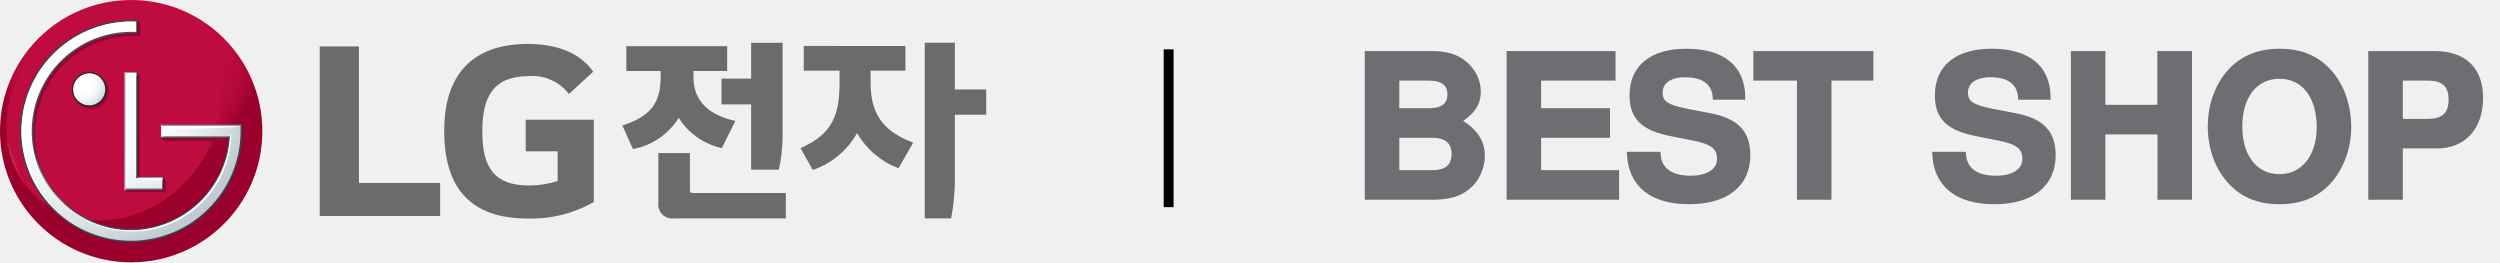
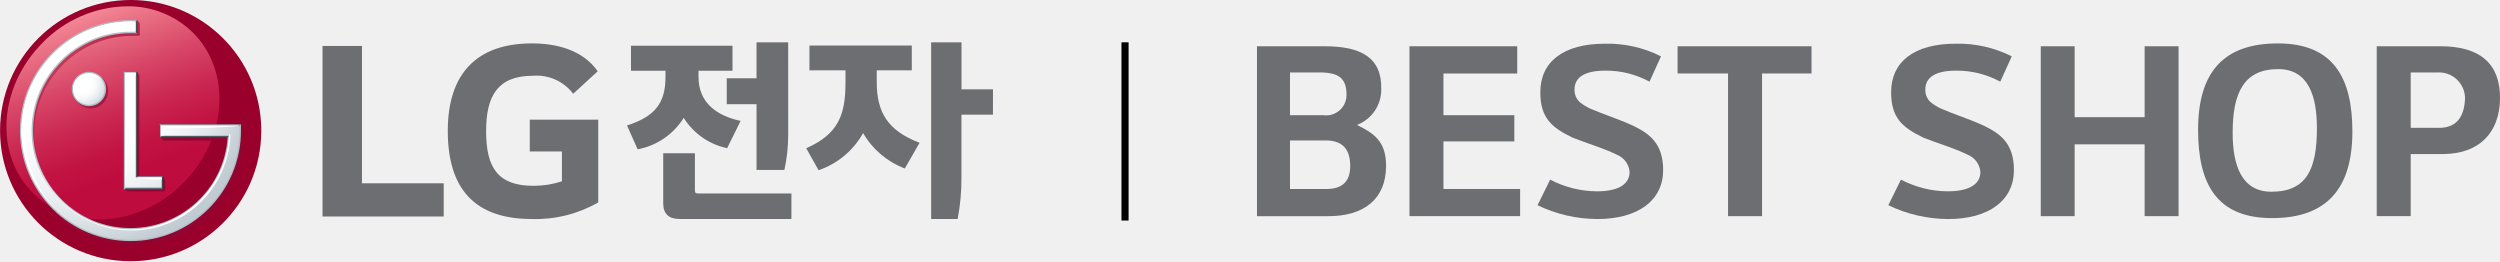
- <svg xmlns="http://www.w3.org/2000/svg" xmlns:xlink="http://www.w3.org/1999/xlink" width="253.5" height="26.605" viewBox="0 0 253.5 26.605">
+ <svg xmlns="http://www.w3.org/2000/svg" width="254.578" height="26.664" viewBox="0 0 254.578 26.664">
  <defs>
-     <clipPath id="fhdjrgp92b">
-       <path data-name="사각형 1070" style="fill:none" d="M0 0h100v26.605H0z" />
-     </clipPath>
-     <clipPath id="q6nagi36wc">
-       <path data-name="패스 3500" d="M13.294 0A13.3 13.3 0 1 0 26.6 13.406V13.2A13.3 13.3 0 0 0 13.3 0z" style="fill:none" />
-     </clipPath>
-     <clipPath id="ou1m7rt0be">
-       <path data-name="패스 3501" d="M12.925.644a12.264 12.264 0 0 0-8.582 3.7c-4.5 4.5-4.954 11.356-1 15.308s10.8 3.5 15.3-1.01 4.964-11.356 1.012-15.308A9.389 9.389 0 0 0 13.076.642h-.151" style="fill:none" />
-     </clipPath>
-     <clipPath id="rsjarn6s0g">
-       <path data-name="패스 3503" d="M7.473 9.278a1.772 1.772 0 1 0 1.758-1.784 1.771 1.771 0 0 0-1.758 1.784M13 7.682h-.056V7.7l-.082.024.082.131v11.214l-.329.184.257.185a.344.344 0 0 0 .184.054h3.7a.079.079 0 0 0 .069-.09v-1.029a.181.181 0 0 0-.029-.124l-.194-.3h-2.414L14.2 7.733a.119.119 0 0 0-.025-.085l-.177-.306zm.413-5.554-.274.092C6.9 2.22 2.231 7.432 2.231 13.64a11.314 11.314 0 0 0 22.627-.069v-.642l-.266-.236h-8.211v1.314l.2.275a.1.1 0 0 0 .07.028h6.871A10 10 0 1 1 6.43 6.565a10.111 10.111 0 0 1 7.138-2.92l.538-.008h.059c.038 0 .07-.005.07-.092V2.471a.217.217 0 0 0-.027-.117l-.242-.305z" style="fill:none" />
-     </clipPath>
-     <clipPath id="9cuat8p5ni">
-       <path data-name="패스 3507" d="m13.693 7.515.008 10.74.291-.236V7.267z" style="fill:none" />
-     </clipPath>
-     <clipPath id="43uc2pfzuk">
-       <path data-name="패스 3508" d="M16.339 18.195V19l.264.268V17.94z" style="fill:none" />
-     </clipPath>
-     <clipPath id="n4mginxqul">
-       <path data-name="패스 3510" d="M7.56 9.072a1.5 1.5 0 0 1 1.492-1.5h.007a1.493 1.493 0 0 1 1.495 1.491 1.5 1.5 0 0 1-1.492 1.5h-.005a1.5 1.5 0 0 1-1.5-1.493M7.3 9.057v.006a1.758 1.758 0 1 0 1.761-1.757h-.005A1.754 1.754 0 0 0 7.3 9.057" style="fill:none" />
-     </clipPath>
-     <clipPath id="0vxl7r83nn">
-       <path data-name="패스 3513" d="M2.032 13.3a11.254 11.254 0 1 0 22.508 0v-.65l-.26.261v.389A10.986 10.986 0 1 1 13.288 2.306l.419-.006.257-.25-.676-.006A11.255 11.255 0 0 0 2.032 13.3" style="fill:none" />
-     </clipPath>
-     <clipPath id="d8xz4aaxip">
-       <path data-name="패스 3514" d="M13.141 3.127a10.175 10.175 0 0 0 .019 20.348h.263a10.2 10.2 0 0 0 10.018-9.486l.009-.281-.129.119-.137.142A9.917 9.917 0 1 1 13.3 3.385l.668.007-.261-.259-.291-.006z" style="fill:none" />
-     </clipPath>
-     <clipPath id="k52ihprmer">
-       <path data-name="패스 3516" d="M13.707 2.3v.83l.26.262v-1.34z" style="fill:none" />
-     </clipPath>
-     <clipPath id="uyjyo49u0t">
-       <path data-name="패스 3517" d="M12.76 7.48v11.631h3.7v-1.037h-2.64V7.48zm.386-5.291A11.112 11.112 0 1 0 24.392 13.3v-.5h-7.926v1.032h6.872v.15A10.072 10.072 0 1 1 13.292 3.23h.531V2.19c-.1 0-.275 0-.416-.006z" style="fill:none" />
-     </clipPath>
-     <clipPath id="sr4bbx28fv">
-       <path data-name="패스 3518" d="M7.433 9.059a1.617 1.617 0 1 0 1.618-1.612 1.616 1.616 0 0 0-1.618 1.615" style="fill:none" />
-     </clipPath>
-     <linearGradient id="74nlfk5q3f" x1=".124" y1=".985" x2=".157" y2=".985" gradientUnits="objectBoundingBox">
+     <linearGradient id="linear-gradient" x1=".336" y1=".05" x2=".664" y2=".95" gradientUnits="objectBoundingBox">
      <stop offset="0" stop-color="#f38895" />
      <stop offset=".086" stop-color="#eb7487" />
      <stop offset=".314" stop-color="#d84768" />
      <stop offset=".517" stop-color="#ca2751" />
      <stop offset=".687" stop-color="#c21343" />
      <stop offset=".801" stop-color="#bf0c3f" />
      <stop offset="1" stop-color="#bf0c3f" />
    </linearGradient>
-     <linearGradient id="pawrcuk46h" x1=".201" y1=".785" x2=".223" y2=".785" gradientUnits="objectBoundingBox">
+     <linearGradient id="linear-gradient-2" x1=".098" y1=".196" x2=".808" y2=".902" gradientUnits="objectBoundingBox">
      <stop offset="0" stop-color="#cd425c" />
      <stop offset=".089" stop-color="#bd3251" />
      <stop offset=".249" stop-color="#a91e43" />
      <stop offset=".43" stop-color="#9b1038" />
      <stop offset=".648" stop-color="#920732" />
      <stop offset="1" stop-color="#900531" />
    </linearGradient>
-     <linearGradient id="j1ko7rd2bj" x1="-45.794" y1="1.76" x2="-42.451" y2="1.76" gradientUnits="objectBoundingBox">
+     <linearGradient id="linear-gradient-3" y1=".5" x2="1" y2=".5" gradientUnits="objectBoundingBox">
      <stop offset="0" stop-color="#b4bdc3" />
      <stop offset=".04" stop-color="#adb6bc" />
      <stop offset=".498" stop-color="#6b7379" />
      <stop offset=".83" stop-color="#424950" />
      <stop offset="1" stop-color="#333940" />
    </linearGradient>
-     <linearGradient id="0wyq31o7ma" x1="-61.89" y1="6.525" x2="-58.102" y2="6.525" gradientUnits="objectBoundingBox">
+     <linearGradient id="linear-gradient-4" y1=".5" x2="1" y2=".5" gradientUnits="objectBoundingBox">
      <stop offset="0" stop-color="#b3bbc1" />
      <stop offset=".081" stop-color="#a6aeb3" />
      <stop offset=".52" stop-color="#636b70" />
      <stop offset=".838" stop-color="#394146" />
      <stop offset="1" stop-color="#2a3236" />
    </linearGradient>
-     <linearGradient id="2m6jsw9ljm" x1="-2.077" y1="5.488" x2="-1.792" y2="5.488" gradientUnits="objectBoundingBox">
+     <linearGradient id="linear-gradient-5" x1="11.859" y1="5.951" x2="11.946" y2="5.951" gradientUnits="objectBoundingBox">
      <stop offset="0" stop-color="#abbac2" />
      <stop offset="1" stop-color="#262a30" />
    </linearGradient>
-     <linearGradient id="kcugxbjpoo" x1="-.09" y1="1.091" x2="-.046" y2="1.091" gradientUnits="objectBoundingBox">
+     <linearGradient id="linear-gradient-6" x1="2.209" y1="1.23" x2="2.222" y2="1.23" gradientUnits="objectBoundingBox">
      <stop offset="0" stop-color="#b4bdc3" />
      <stop offset="1" stop-color="#3e454d" />
    </linearGradient>
-     <linearGradient id="zr6iy3yasq" x1="-.148" y1="1.156" x2="-.099" y2="1.156" gradientUnits="objectBoundingBox">
+     <linearGradient id="linear-gradient-7" x1="2.447" y1="1.316" x2="2.462" y2="1.316" gradientUnits="objectBoundingBox">
      <stop offset="0" stop-color="#b4bdc3" />
      <stop offset="1" stop-color="#485159" />
    </linearGradient>
-     <linearGradient id="63dfxnhlps" x1="-52.719" y1="18.255" x2="-48.873" y2="18.255" xlink:href="#0wyq31o7ma" />
-     <radialGradient id="una23su68d" cx=".481" cy="1.834" r=".521" gradientTransform="matrix(1 0 0 -1 0 2)" gradientUnits="objectBoundingBox">
+     <radialGradient id="radial-gradient" cx=".481" cy=".485" r=".521" gradientTransform="matrix(1 0 0 -1 0 2.319)" gradientUnits="objectBoundingBox">
      <stop offset="0" stop-color="#bf0c3f" />
      <stop offset=".5" stop-color="#bf0c3f" />
      <stop offset=".753" stop-color="#bc0b3d" />
      <stop offset=".859" stop-color="#b5093a" />
      <stop offset=".938" stop-color="#a90534" />
      <stop offset="1" stop-color="#99002c" />
    </radialGradient>
-     <radialGradient id="9tsavmzaxu" cx=".3" cy=".287" r=".761" gradientUnits="objectBoundingBox">
+     <radialGradient id="radial-gradient-2" cx=".298" cy=".288" r=".764" gradientUnits="objectBoundingBox">
      <stop offset="0" stop-color="#fff" />
      <stop offset=".35" stop-color="#fff" />
      <stop offset=".511" stop-color="#fafbfc" />
      <stop offset=".677" stop-color="#eef1f3" />
      <stop offset=".845" stop-color="#d9e0e4" />
      <stop offset="1" stop-color="#c0ccd2" />
    </radialGradient>
-     <radialGradient id="7wmkl3of4w" cx=".266" cy=".316" r=".78" gradientTransform="translate(.001)" gradientUnits="objectBoundingBox">
+     <radialGradient id="radial-gradient-3" cx=".293" cy=".316" r=".78" gradientTransform="translate(-.027)" gradientUnits="objectBoundingBox">
      <stop offset="0" stop-color="#fff" />
      <stop offset=".35" stop-color="#fff" />
      <stop offset=".537" stop-color="#fafbfc" />
      <stop offset=".73" stop-color="#eef1f3" />
      <stop offset=".926" stop-color="#d9e1e5" />
      <stop offset="1" stop-color="#d0dadf" />
    </radialGradient>
+     <clipPath id="clip-path">
+       <path id="사각형_1295" data-name="사각형 1295" style="fill:none" d="M0 0h198.798v26.61H0z" />
+     </clipPath>
+     <style>
+             
+         </style>
  </defs>
-   <text data-name="BEST SHOP" transform="translate(137 20.004)" style="fill:#6d6e71;stroke:#6d6e71;stroke-width:.5px;font-size:20px;font-family:Helvetica-Bold,Helvetica;font-weight:700">
-     <tspan x="0" y="0">BEST SHOP</tspan>
-   </text>
-   <path data-name="사각형 938" d="M118 5.004h1v16h-1z" />
-   <g data-name="그룹 1985">
-     <g data-name="그룹 1952">
-       <g data-name="그룹 1951" style="clip-path:url(#fhdjrgp92b)">
-         <path data-name="패스 3497" d="M63.512 4.686V7.2h3.478v.649c0 2.6-1.051 3.97-3.879 4.869l1.07 2.4a6.984 6.984 0 0 0 4.644-3.169 6.84 6.84 0 0 0 4.375 3.065l1.359-2.752c-2.467-.535-4.243-1.872-4.243-4.429V7.2h3.42V4.684zm15.844-.346h-3.191v3.628h-3v2.615h3v6.624h2.81a16.49 16.49 0 0 0 .381-3.5zm.326 15.229h-9.4c-.248 0-.326-.056-.326-.325v-3.721h-3.199v5.02a1.43 1.43 0 0 0 1.647 1.6h11.278zM81.5 4.659v2.51h3.63v1.208c0 3.189-.651 5.193-3.96 6.644l1.246 2.213a8.159 8.159 0 0 0 4.491-3.741 8.193 8.193 0 0 0 4.2 3.57l1.49-2.6c-3.211-1.2-4.32-3.075-4.32-6.11V7.165h3.533v-2.5zM100 9.074h-3.175V4.336h-3.056v17.809h2.677a21.872 21.872 0 0 0 .381-4.265v-6.248H100z" style="fill:#6b6b6b" />
-         <path data-name="패스 3498" d="M37.334 21.9h7.3v-3.35h-8.24V4.708h-3.976V21.9z" style="fill:#6b6b6b" />
-         <path data-name="패스 3499" d="M53.308 15.346h3.238v3.005a9.172 9.172 0 0 1-2.87.458c-3.578 0-4.771-1.816-4.771-5.5 0-3.519 1.135-5.589 4.713-5.589a4.609 4.609 0 0 1 4.063 1.815l2.472-2.269c-1.508-2.156-4.147-2.809-6.619-2.809-5.566 0-8.492 3.035-8.492 8.821 0 5.76 2.64 8.88 8.465 8.88a12.669 12.669 0 0 0 6.7-1.674v-8.343h-6.9z" style="fill:#6b6b6b" />
+   <g id="logo" transform="translate(0 .055)">
+     <path id="패스_6822" data-name="패스 6822" d="M125.225 10.645h-3.205V5.858h-3.09V23.85h2.7a22.123 22.123 0 0 0 .385-4.308v-6.313h3.206zm-18.691-4.46v2.529h3.672v1.22c0 3.222-.658 5.247-4 6.712l1.259 2.237A8.243 8.243 0 0 0 112 15.1a8.282 8.282 0 0 0 4.247 3.606l1.506-2.622c-3.245-1.216-4.364-3.106-4.364-6.172v-1.2h3.569V6.185zM104.7 21.248h-9.5c-.25 0-.329-.057-.329-.329V17.16h-3.226v5.071c0 1.1.561 1.619 1.664 1.619H104.7zm-.329-15.39h-3.224v3.664h-3.032v2.642h3.033v6.692h2.838a16.708 16.708 0 0 0 .386-3.53zm-16.008.349v2.544h3.513v.655c0 2.623-1.061 4.012-3.918 4.918l1.082 2.43a7.064 7.064 0 0 0 4.692-3.2 6.909 6.909 0 0 0 4.421 3.087l1.373-2.778c-2.492-.54-4.287-1.892-4.287-4.475v-.637H98.7V6.207z" transform="translate(-24.109 -1.605)" style="fill:#6d6e71" />
+     <path id="패스_6823" data-name="패스 6823" d="M50.212 23.735h7.372v-3.382h-8.325V6.368h-4.016v17.367z" transform="translate(-12.4 -1.744)" style="fill:#6d6e71" />
+     <path id="패스_6824" data-name="패스 6824" d="M71.166 17.017h3.272v3.036a9.29 9.29 0 0 1-2.9.46c-3.614 0-4.82-1.835-4.82-5.56 0-3.555 1.147-5.646 4.761-5.646a4.657 4.657 0 0 1 4.105 1.834l2.5-2.292c-1.526-2.178-4.192-2.839-6.69-2.839-5.624 0-8.579 3.068-8.579 8.913 0 5.818 2.668 8.971 8.552 8.971a12.794 12.794 0 0 0 6.771-1.694v-8.423h-6.972z" transform="translate(-17.217 -1.646)" style="fill:#6d6e71" />
+     <path id="사각형_1290" data-name="사각형 1290" style="fill:none" d="M0 0h198.798v26.61H0z" />
+     <g id="Group_590" transform="translate(-30 -.055)">
+       <g id="Group_433" transform="translate(30)">
+         <path id="Path_254" d="M145.334 344.638a13.3 13.3 0 1 0 13.311 13.406v-.208a13.3 13.3 0 0 0-13.311-13.2z" transform="translate(-132.039 -344.638)" style="fill:url(#radial-gradient)" />
+         <path id="Path_255" d="M143.856 356.377c-4.5 4.5-4.954 11.357-1 15.308s10.8 3.5 15.3-1.009 4.962-11.364 1.009-15.316a9.388 9.388 0 0 0-6.73-2.691 12.267 12.267 0 0 0-8.582 3.7" transform="translate(-139.508 -352.027)" style="fill:url(#linear-gradient)" />
+         <path id="Path_256" d="m170.205 387.345.328-.183v-11.217l-.082-.13.082-.024v-.017h.057l.993-.34.178.306a.117.117 0 0 1 .025.084l-.01 10.214h2.413l.194.3a.175.175 0 0 1 .029.124v1.028a.081.081 0 0 1-.074.092h-3.691a.342.342 0 0 1-.184-.054zm11.975-6.56h-8.21v1.315l.2.275a.1.1 0 0 0 .07.028h6.871a10.037 10.037 0 1 1-9.958-10.665l.539-.008h.06c.038 0 .07-.006.07-.092v-1.074a.218.218 0 0 0-.027-.116l-.242-.3-.55.078-.275.092c-6.239 0-10.91 5.213-10.91 11.42a11.314 11.314 0 0 0 22.628-.068v-.642zm-15.361-5.2a1.772 1.772 0 1 0 1.784 1.774 1.772 1.772 0 0 0-1.784-1.774z" transform="translate(-157.588 -368.091)" style="fill:url(#linear-gradient-2)" />
+         <path id="Path_257" d="m291.006 583.665-.275.262h4.037l-.263-.269z" transform="translate(-278.147 -564.661)" style="fill:#626d77" />
+         <path id="Path_258" d="m306.879 570.742.263-.255H304.5l-.313.255z" transform="translate(-290.525 -552.536)" style="fill:#8699a3" />
+         <path id="Path_259" d="M292.127 436.8h-1.4l.261.25h.835z" transform="translate(-278.129 -429.472)" style="fill:#8d9aa1" />
+         <path id="Path_260" d="m304.369 447.788.291-.236V436.8l-.3.249z" transform="translate(-290.668 -429.533)" style="fill:url(#linear-gradient-3)" />
+         <path id="Path_261" d="M337.664 570.742v.8l.263.269v-1.328z" transform="translate(-321.324 -552.547)" style="fill:url(#linear-gradient-4)" />
+         <path id="Path_262" d="M290.732 436.8v12.083l.275-.261-.007-11.573z" transform="translate(-278.122 -429.544)" style="fill:#b4bdc3" />
+         <path id="Path_263" d="M227.313 441.5a1.494 1.494 0 1 0 .439-1.057 1.5 1.5 0 0 0-.439 1.057z" transform="translate(-219.753 -432.441)" style="fill:transparent" />
+         <path id="Path_264" d="M224.082 438.488a1.755 1.755 0 1 0 .515-1.244 1.758 1.758 0 0 0-.515 1.244zm3.253 0a1.5 1.5 0 1 1-1.5-1.493 1.5 1.5 0 0 1 1.5 1.493z" transform="translate(-216.78 -429.425)" style="fill:url(#linear-gradient-5)" />
+         <path id="Path_265" d="m344.849 517.018-6.979-.008-.259.275h6.973l.139-.144z" transform="translate(-321.4 -503.311)" style="fill:#505c61" />
+         <path id="Path_267" d="m337.877 504.044 7.806-.013.264-.266h-8.329z" transform="translate(-321.401 -491.119)" style="fill:#8f9ca4" />
+         <path id="Path_268" d="M180.017 381.317v-.65l-.261.261v.387a10.985 10.985 0 1 1-10.99-10.993l.417-.005.257-.25-.676-.006a11.254 11.254 0 1 0 11.253 11.254z" transform="translate(-155.476 -368.018)" style="fill:url(#linear-gradient-6)" />
+         <path id="Path_269" d="m181.477 383.508-.29-.006h-.275a10.175 10.175 0 1 0 .019 20.35h.262a10.2 10.2 0 0 0 10.019-9.486l.009-.281-.129.118-.137.142a9.918 9.918 0 1 1-9.885-10.583l.668.006z" transform="translate(-167.771 -380.375)" style="fill:url(#linear-gradient-7)" />
+         <path id="Path_272" d="m337.877 504.067-.259-.275v1.337l.259-.275z" transform="translate(-321.277 -491.148)" style="fill:#b4bdc3" />
+         <path id="Path_273" d="m304.531 371.226.261.261v-1.344l-.261.252z" transform="translate(-290.824 -368.091)" style="fill:url(#linear-gradient-4)" />
+         <path id="Path_274" d="M169.784 377.133v11.631h3.7v-1.037h-2.638v-10.594zm.386-5.291a11.112 11.112 0 1 0 11.246 11.11v-.5h-7.926v1.031h6.872v.15a10.072 10.072 0 1 1-10.046-10.746h.531v-1.04c-.1 0-.275 0-.416-.005z" transform="translate(-157.024 -369.654)" style="fill:url(#radial-gradient-2)" />
+         <path id="Path_275" d="M225.737 440.1a1.616 1.616 0 1 0 .474-1.143 1.617 1.617 0 0 0-.474 1.143" transform="translate(-218.303 -431.037)" style="fill:url(#radial-gradient-3)" />
+         <g id="Group_432" transform="translate(2.187 2.186)">
+           <path id="Path_276" d="M227.647 438.774a1.6 1.6 0 0 1 .982.343 1.607 1.607 0 1 0-2.262 2.245 1.587 1.587 0 0 1-.339-.973 1.618 1.618 0 0 1 1.619-1.616" transform="translate(-220.475 -433.213)" style="fill:#fff" />
+           <path id="Path_277" d="M171.023 371.825c-.141 0-.408-.007-.544-.007a11.193 11.193 0 0 0-11.258 11.082 10.928 10.928 0 0 0 3.3 7.837c.068.067.139.13.207.2a10.917 10.917 0 0 1-3.112-7.644c0-6.1 4.391-11.161 11.408-11.468" transform="translate(-159.221 -371.818)" style="fill:#fff" />
+           <path id="Path_278" d="M305.927 572.169a10.928 10.928 0 0 0 2.675.225v-.225z" transform="translate(-294.318 -556.294)" style="fill:#fff" />
+           <path id="Path_279" d="M293.648 438.888v-.333h-1.074v11.8s.336-1.794.336-11.468z" transform="translate(-282.009 -433.362)" style="fill:#fff" />
+           <path id="Path_280" d="M347.352 505.572h-8.042v1.046h.292v-.755c7.007 0 7.75-.293 7.75-.293" transform="translate(-325.147 -494.98)" style="fill:#fff" />
+           <path id="Path_281" d="M196.665 518.607a1.249 1.249 0 0 1-.006.156 10.138 10.138 0 0 1-10.028 9.527 9.915 9.915 0 0 1-7.108-3 10.164 10.164 0 0 1-2.569-4.467 10.08 10.08 0 0 0 19.842-2.219z" transform="translate(-175.526 -507.121)" style="fill:#fff" />
+         </g>
      </g>
    </g>
-     <g data-name="그룹 1954">
-       <g data-name="그룹 1953" style="clip-path:url(#q6nagi36wc)">
-         <path data-name="사각형 1071" transform="translate(-.005)" style="fill:url(#una23su68d)" d="M0 0h26.61v26.61H0z" />
-       </g>
+     <g id="그룹_2177" data-name="그룹 2177">
+       <path id="사각형_1312" data-name="사각형 1312" transform="translate(114.2 4.254)" d="M0 0h.726v18.148H0z" />
+       <path id="사각형_1313" data-name="사각형 1313" style="fill:none" d="M0 0h198.798v26.61H0z" />
    </g>
-     <g data-name="그룹 1956">
-       <g data-name="그룹 1955" style="clip-path:url(#ou1m7rt0be)">
-         <path data-name="사각형 1072" transform="rotate(-20.009 5.433 24.318)" style="fill:url(#74nlfk5q3f)" d="M0 0h30.611v29.875H0z" />
-       </g>
-     </g>
-     <g data-name="그룹 1958">
-       <g data-name="그룹 1957" style="clip-path:url(#rsjarn6s0g)">
-         <path data-name="패스 3502" d="m-9.092 13.558 22.71 22.823L36.2 13.428 13.49-9.4z" style="fill:url(#pawrcuk46h)" />
-       </g>
-     </g>
-     <g data-name="그룹 1960">
-       <g data-name="그룹 1959" style="clip-path:url(#fhdjrgp92b)">
-         <path data-name="패스 3504" d="m12.859 19-.275.261h4.036L16.357 19z" style="fill:#626d77" />
-         <path data-name="패스 3505" d="m16.353 18.205.263-.255h-2.643l-.313.255z" style="fill:#8699a3" />
-         <path data-name="패스 3506" d="M14 7.327h-1.4l.261.25h.839z" style="fill:#8d9aa1" />
-       </g>
-     </g>
-     <g data-name="그룹 1962">
-       <g data-name="그룹 1961" style="clip-path:url(#9cuat8p5ni)">
-         <path data-name="사각형 1074" transform="translate(13.693 7.267)" style="fill:url(#j1ko7rd2bj)" d="M0 0h.299v10.988H0z" />
-       </g>
-     </g>
-     <g data-name="그룹 1964">
-       <g data-name="그룹 1963" style="clip-path:url(#43uc2pfzuk)">
-         <path data-name="사각형 1075" transform="translate(16.339 17.94)" style="fill:url(#0wyq31o7ma)" d="M0 0h.264v1.328H0z" />
-       </g>
-     </g>
-     <g data-name="그룹 1966">
-       <g data-name="그룹 1965" style="clip-path:url(#fhdjrgp92b)">
-         <path data-name="패스 3509" d="M12.609 7.256v12.083l.275-.261L12.872 7.5z" style="fill:#b4bdc3" />
-       </g>
-     </g>
-     <g data-name="그룹 1968">
-       <g data-name="그룹 1967" style="clip-path:url(#n4mginxqul)">
-         <path data-name="사각형 1077" transform="translate(7.301 7.306)" style="fill:url(#2m6jsw9ljm)" d="M0 0h3.516v3.517H0z" />
-       </g>
-     </g>
-     <g data-name="그룹 1970">
-       <g data-name="그룹 1969" style="clip-path:url(#fhdjrgp92b)">
-         <path data-name="패스 3511" d="m23.448 13.707-6.979-.007-.258.275h6.972l.138-.144z" style="fill:#505c61" />
-         <path data-name="패스 3512" d="m16.475 12.925 7.8-.013.265-.266h-8.324z" style="fill:#8f9ca4" />
-       </g>
-     </g>
-     <g data-name="그룹 1972">
-       <g data-name="그룹 1971" style="clip-path:url(#0vxl7r83nn)">
-         <path data-name="사각형 1079" transform="translate(2.032 2.044)" style="fill:url(#kcugxbjpoo)" d="M0 0h22.508v22.508H0z" />
-       </g>
-     </g>
-     <g data-name="그룹 1974">
-       <g data-name="그룹 1973" style="clip-path:url(#d8xz4aaxip)">
-         <path data-name="사각형 1080" transform="translate(3.027 3.127)" style="fill:url(#zr6iy3yasq)" d="M0 0h20.423v20.438H0z" />
-       </g>
-     </g>
-     <g data-name="그룹 1976">
-       <g data-name="그룹 1975" style="clip-path:url(#fhdjrgp92b)">
-         <path data-name="패스 3515" d="m16.6 12.919-.259-.275v1.336l.259-.275z" style="fill:#b4bdc3" />
-       </g>
-     </g>
-     <g data-name="그룹 1978">
-       <g data-name="그룹 1977" style="clip-path:url(#k52ihprmer)">
-         <path data-name="사각형 1082" transform="translate(13.707 2.052)" style="fill:url(#63dfxnhlps)" d="M0 0h.26v1.345H0z" />
-       </g>
-     </g>
-     <g data-name="그룹 1980">
-       <g data-name="그룹 1979" style="clip-path:url(#uyjyo49u0t)">
-         <path data-name="사각형 1083" transform="translate(2.095 2.184)" style="fill:url(#9tsavmzaxu)" d="M0 0h22.298v22.301H0z" />
-       </g>
-     </g>
-     <g data-name="그룹 1982">
-       <g data-name="그룹 1981" style="clip-path:url(#sr4bbx28fv)">
-         <path data-name="사각형 1084" transform="translate(7.433 7.445)" style="fill:url(#7wmkl3of4w)" d="M0 0h3.234v3.235H0z" />
-       </g>
-     </g>
-     <g data-name="그룹 1984">
-       <g data-name="그룹 1983" style="clip-path:url(#fhdjrgp92b)">
-         <path data-name="패스 3519" d="M9.358 7.747a1.605 1.605 0 0 1 .982.343 1.607 1.607 0 1 0-2.263 2.245 1.589 1.589 0 0 1-.338-.972 1.618 1.618 0 0 1 1.619-1.616" style="fill:#fff" />
-         <path data-name="패스 3520" d="M13.988 2.194c-.141 0-.408-.007-.544-.007A11.192 11.192 0 0 0 2.186 13.271a10.927 10.927 0 0 0 3.3 7.836c.067.067.138.131.207.2a10.916 10.916 0 0 1-3.113-7.648c0-6.1 4.391-11.161 11.408-11.468" style="fill:#fff" />
-         <path data-name="패스 3521" d="M13.8 18.061a10.924 10.924 0 0 0 2.675.225v-.225z" style="fill:#fff" />
-         <path data-name="패스 3522" d="M13.826 7.712v-.333h-1.074v11.8s.335-1.8.335-11.468z" style="fill:#fff" />
-         <path data-name="패스 3523" d="M24.391 12.778h-8.042v1.046h.292v-.755c7.007 0 7.75-.293 7.75-.293" style="fill:#fff" />
-         <path data-name="패스 3524" d="M23.325 13.672a1.339 1.339 0 0 1-.006.156 10.137 10.137 0 0 1-10.028 9.526 9.916 9.916 0 0 1-7.108-3 10.17 10.17 0 0 1-2.569-4.467 10.08 10.08 0 0 0 19.842-2.219z" style="fill:#fff" />
-       </g>
+     <g id="그룹_2183" data-name="그룹 2183" transform="translate(128 4.365)">
+       <path id="패스_6825" data-name="패스 6825" d="M10.181 8.489c1.72.852 2.967 1.656 2.965 4.161 0 3.4-2.264 5.131-5.871 5.131H0V.479h6.9c3.731 0 5.821 1.174 5.754 4.353a3.839 3.839 0 0 1-2.472 3.657M3.361 3.145V7.5h3.393a2.078 2.078 0 0 0 2.363-2.15c-.008-1.793-1.068-2.133-2.386-2.2zm0 6.928v4.939H6.75c1.745.079 2.794-.582 2.745-2.459-.051-1.937-1.133-2.539-2.721-2.48z" transform="translate(0 -.188)" style="fill:#6d6e71" />
+       <path id="패스_6826" data-name="패스 6826" d="M25.508.479h10.973v2.775h-7.513V7.5h7.217v2.668h-7.217v4.844h7.808v2.766H25.508z" transform="translate(-9.979 -.188)" style="fill:#6d6e71" />
+       <path id="패스_6827" data-name="패스 6827" d="M48.213 13.89a10.356 10.356 0 0 0 4.749 1.193c2.41 0 3.34-.858 3.34-1.981a2.09 2.09 0 0 0-1.336-1.765c-1.361-.668-2.96-1.122-4.463-1.717-2.171-1.051-3.293-2.03-3.293-4.63 0-3.079 2.315-4.94 6.59-4.94a12.055 12.055 0 0 1 5.7 1.288l-1.17 2.577a9.268 9.268 0 0 0-4.51-1.122c-2.22 0-3.126.765-3.126 1.909a1.641 1.641 0 0 0 .55 1.314 5.313 5.313 0 0 0 1.1.668c1.146.5 2.864 1.05 4.274 1.7 1.693.81 3.1 1.813 3.1 4.533 0 3.079-2.531 4.988-6.707 4.988a14.1 14.1 0 0 1-6.085-1.408z" transform="translate(-18.357 -.02)" style="fill:#6d6e71" />
+       <path id="패스_6828" data-name="패스 6828" d="M70.354.479h13.638V3.25h-5.037v14.531h-3.462V3.25h-5.139z" transform="translate(-27.523 -.188)" style="fill:#6d6e71" />
+       <path id="패스_6829" data-name="패스 6829" d="M106.889 13.89a10.367 10.367 0 0 0 4.75 1.193c2.41 0 3.341-.858 3.341-1.981a2.091 2.091 0 0 0-1.336-1.765c-1.361-.668-2.96-1.122-4.463-1.717-2.172-1.051-3.293-2.03-3.293-4.63 0-3.079 2.313-4.94 6.586-4.94a12.053 12.053 0 0 1 5.7 1.288l-1.169 2.578a9.273 9.273 0 0 0-4.505-1.123c-2.221 0-3.126.765-3.126 1.909a1.644 1.644 0 0 0 .549 1.314 5.308 5.308 0 0 0 1.1.668c1.146.5 2.863 1.05 4.271 1.7 1.695.81 3.1 1.813 3.1 4.533 0 3.079-2.531 4.988-6.706 4.988a14.1 14.1 0 0 1-6.085-1.408z" transform="translate(-41.313 -.02)" style="fill:#6d6e71" />
+       <path id="패스_6830" data-name="패스 6830" d="M131.1.479h3.452V7.7h7.126V.479h3.455v17.3h-3.455v-7.313h-7.126v7.315H131.1z" transform="translate(-51.287 -.188)" style="fill:#6d6e71" />
+       <path id="패스_6831" data-name="패스 6831" d="M173.13 8.967c0 5.874-2.661 8.823-8.177 8.823-5.656 0-7.535-3.5-7.535-8.989 0-5.9 2.616-8.8 8.13-8.8 5.585 0 7.582 3.426 7.582 8.967m-12.193.119c0 3.306.9 6.017 3.945 6.017 3.591 0 4.636-2.307 4.636-6.47 0-3.259-.856-6.017-3.946-6.017-3.446 0-4.635 2.354-4.635 6.469" transform="translate(-61.584)" style="fill:#6d6e71" />
+       <path id="패스_6832" data-name="패스 6832" d="M193.791.479H187.3v17.3h3.46v-6.324h3.367c3.588-.039 5.685-2.157 5.727-5.631.041-3.555-2.014-5.346-6.062-5.346m-.249 8.306h-2.783V3.149h2.676a2.656 2.656 0 0 1 2.859 2.639c-.062 1.388-.511 3.049-2.752 3" transform="translate(-73.275 -.188)" style="fill:#6d6e71" />
    </g>
  </g>
</svg>
